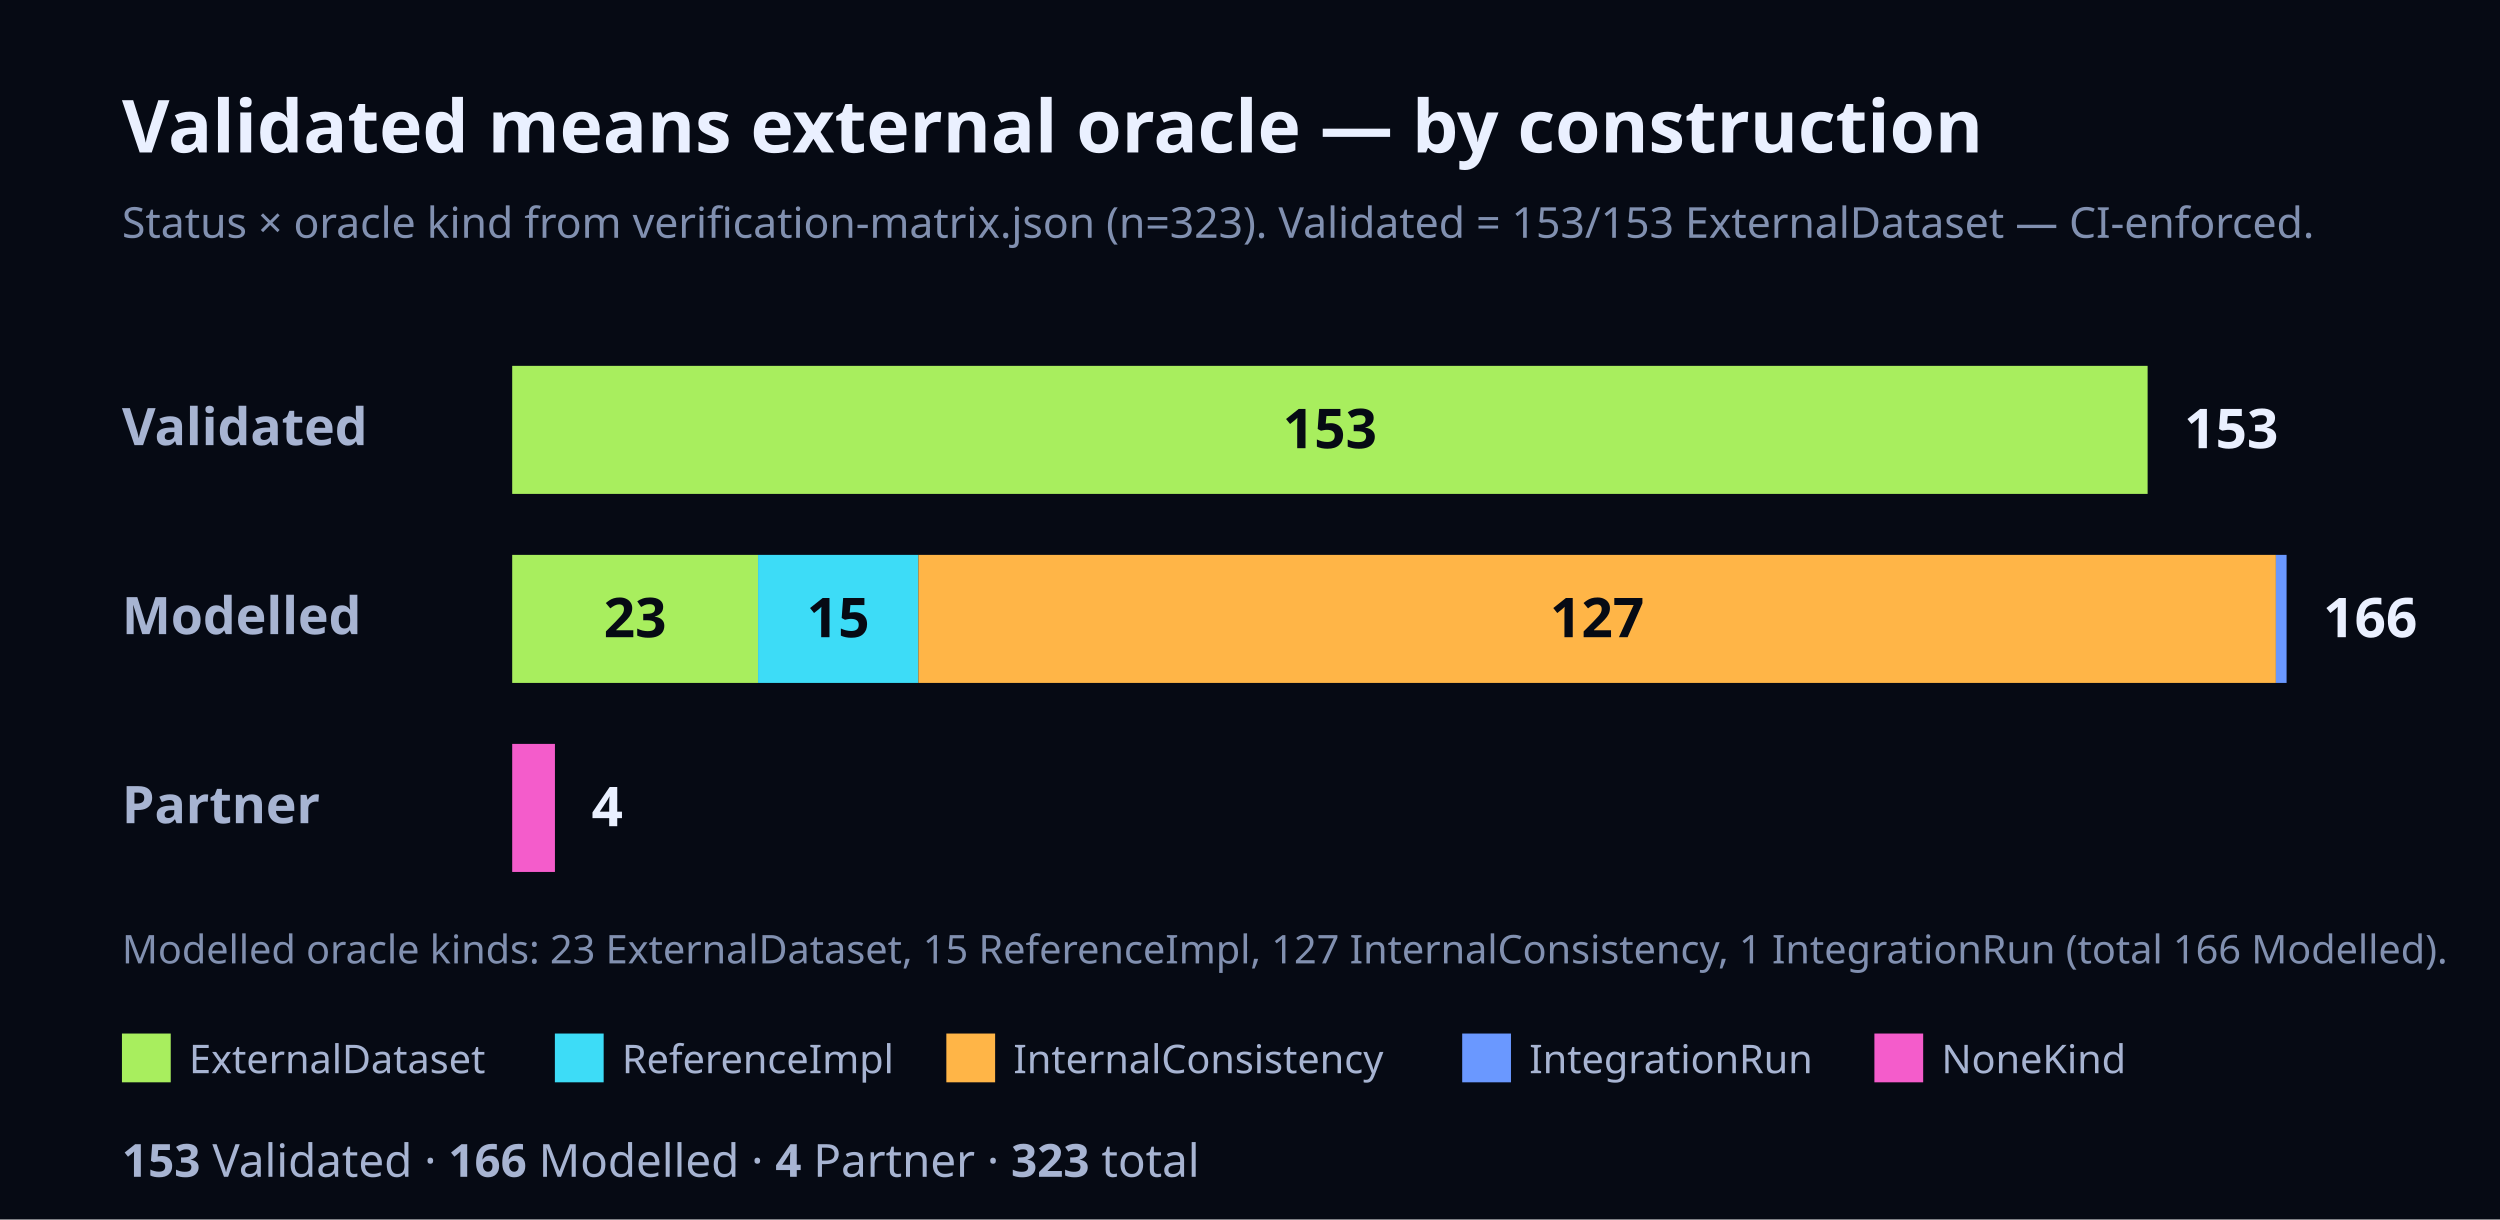
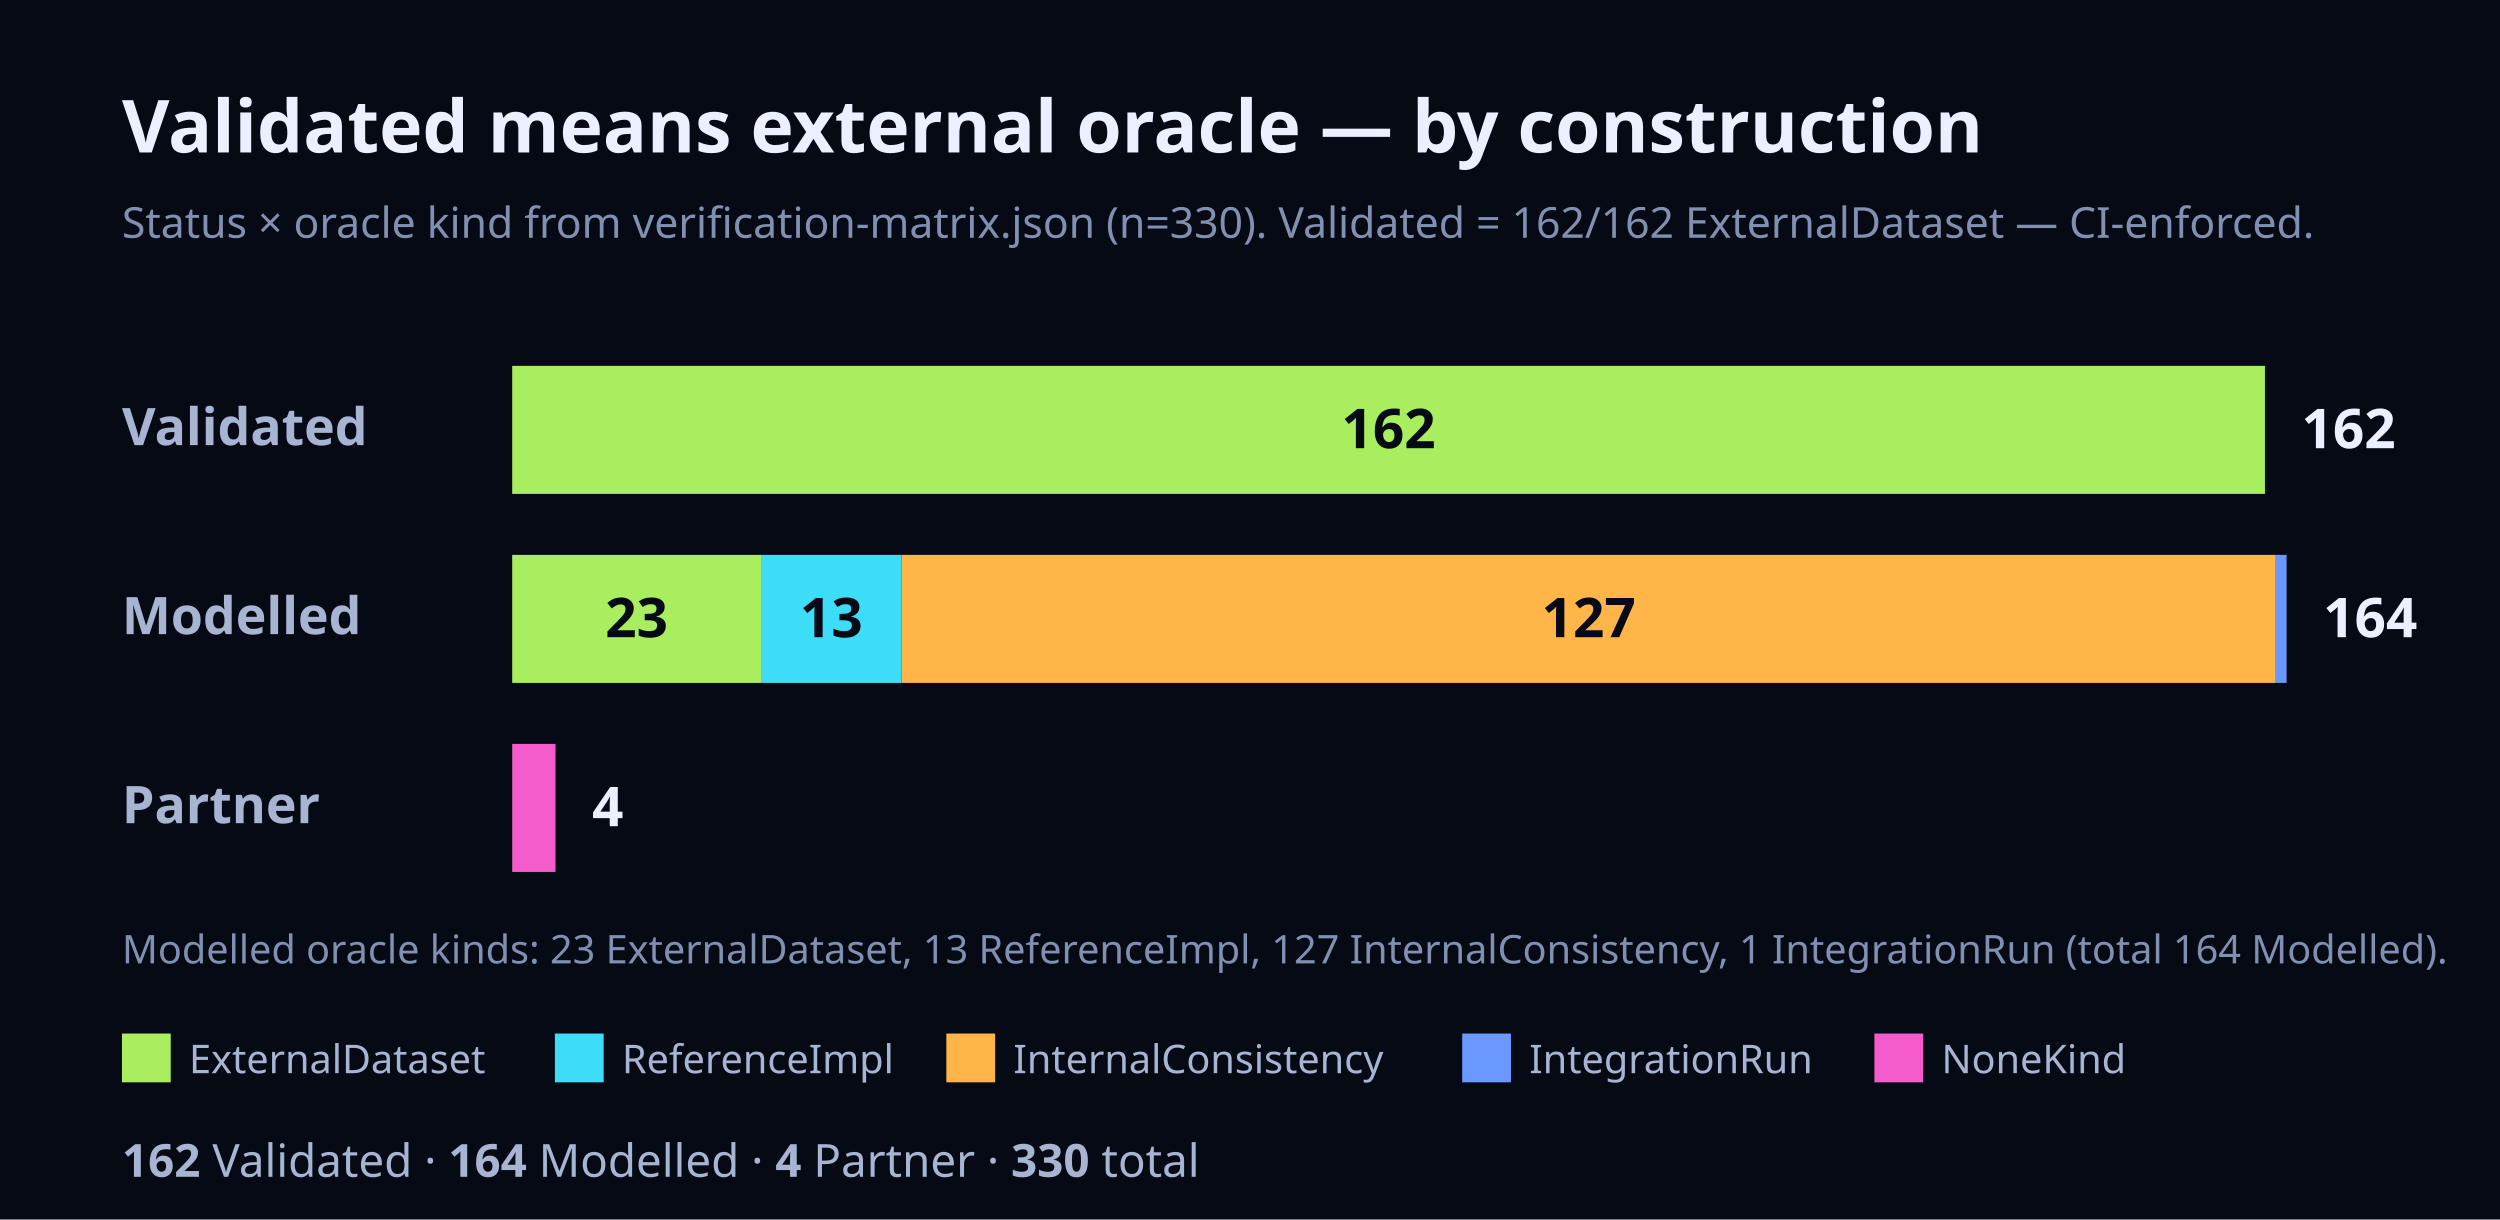
<svg xmlns="http://www.w3.org/2000/svg" width="820" height="400" viewBox="0 0 820 400" font-family="Geist, ui-sans-serif, system-ui, sans-serif">
  <rect x="0" y="0" width="820" height="400" fill="#060A14" />
  <text x="40" y="50" font-size="24" font-weight="700" fill="#EAF0FF">Validated means external oracle — by construction</text>
-   <text x="40" y="78" font-size="14" fill="#8190B0">Status × oracle kind from verification-matrix.json (n=323). Validated = 153/153 ExternalDataset — CI-enforced.</text>
+   <text x="40" y="78" font-size="14" fill="#8190B0">Status × oracle kind from verification-matrix.json (n=330). Validated = 162/162 ExternalDataset — CI-enforced.</text>
  <text x="40" y="146" font-size="17" font-weight="700" fill="#A7B4D2">Validated</text>
-   <rect x="168" y="120" width="536.42" height="42" fill="#A8EE5E" />
-   <text x="436.21" y="147" font-size="18" font-weight="700" fill="#060A14" text-anchor="middle">153</text>
-   <text x="716.42" y="147" font-size="18" font-weight="700" fill="#EAF0FF">153</text>
+   <rect x="168" y="120" width="574.9" height="42" fill="#A8EE5E" />
+   <text x="455.45" y="147" font-size="18" font-weight="700" fill="#060A14" text-anchor="middle">162</text>
+   <text x="754.9" y="147" font-size="18" font-weight="700" fill="#EAF0FF">162</text>
  <text x="40" y="208" font-size="17" font-weight="700" fill="#A7B4D2">Modelled</text>
-   <rect x="168" y="182" width="80.64" height="42" fill="#A8EE5E" />
-   <text x="208.32" y="209" font-size="18" font-weight="700" fill="#060A14" text-anchor="middle">23</text>
-   <rect x="248.64" y="182" width="52.59" height="42" fill="#3DDCF7" />
-   <text x="274.93" y="209" font-size="18" font-weight="700" fill="#060A14" text-anchor="middle">15</text>
-   <rect x="301.23" y="182" width="445.27" height="42" fill="#FFB547" />
-   <text x="523.86" y="209" font-size="18" font-weight="700" fill="#060A14" text-anchor="middle">127</text>
-   <rect x="746.49" y="182" width="3.51" height="42" fill="#6A98FF" />
-   <text x="762" y="209" font-size="18" font-weight="700" fill="#EAF0FF">166</text>
+   <rect x="168" y="182" width="81.62" height="42" fill="#A8EE5E" />
+   <text x="208.81" y="209" font-size="18" font-weight="700" fill="#060A14" text-anchor="middle">23</text>
+   <rect x="249.62" y="182" width="46.13" height="42" fill="#3DDCF7" />
+   <text x="272.69" y="209" font-size="18" font-weight="700" fill="#060A14" text-anchor="middle">13</text>
+   <rect x="295.76" y="182" width="450.7" height="42" fill="#FFB547" />
+   <text x="521.1" y="209" font-size="18" font-weight="700" fill="#060A14" text-anchor="middle">127</text>
+   <rect x="746.45" y="182" width="3.55" height="42" fill="#6A98FF" />
+   <text x="762" y="209" font-size="18" font-weight="700" fill="#EAF0FF">164</text>
  <text x="40" y="270" font-size="17" font-weight="700" fill="#A7B4D2">Partner</text>
-   <rect x="168" y="244" width="14.02" height="42" fill="#F45CCB" />
-   <text x="194.02" y="271" font-size="18" font-weight="700" fill="#EAF0FF">4</text>
-   <text x="40" y="316" font-size="13" fill="#8190B0">Modelled oracle kinds: 23 ExternalDataset, 15 ReferenceImpl, 127 InternalConsistency, 1 IntegrationRun (total 166 Modelled).</text>
+   <rect x="168" y="244" width="14.2" height="42" fill="#F45CCB" />
+   <text x="194.2" y="271" font-size="18" font-weight="700" fill="#EAF0FF">4</text>
+   <text x="40" y="316" font-size="13" fill="#8190B0">Modelled oracle kinds: 23 ExternalDataset, 13 ReferenceImpl, 127 InternalConsistency, 1 IntegrationRun (total 164 Modelled).</text>
  <rect x="40" y="339" width="16" height="16" fill="#A8EE5E" />
  <text x="62" y="352" font-size="13" fill="#A7B4D2">ExternalDataset</text>
  <rect x="182" y="339" width="16" height="16" fill="#3DDCF7" />
  <text x="204" y="352" font-size="13" fill="#A7B4D2">ReferenceImpl</text>
  <rect x="310.4" y="339" width="16" height="16" fill="#FFB547" />
  <text x="332.4" y="352" font-size="13" fill="#A7B4D2">InternalConsistency</text>
  <rect x="479.6" y="339" width="16" height="16" fill="#6A98FF" />
  <text x="501.6" y="352" font-size="13" fill="#A7B4D2">IntegrationRun</text>
  <rect x="614.8" y="339" width="16" height="16" fill="#F45CCB" />
  <text x="636.8" y="352" font-size="13" fill="#A7B4D2">NoneKind</text>
  <text x="40" y="386" font-size="15" fill="#A7B4D2">
-     <tspan font-weight="700">153</tspan> Validated · <tspan font-weight="700">166</tspan> Modelled · <tspan font-weight="700">4</tspan> Partner · <tspan font-weight="700">323</tspan> total</text>
+     <tspan font-weight="700">162</tspan> Validated · <tspan font-weight="700">164</tspan> Modelled · <tspan font-weight="700">4</tspan> Partner · <tspan font-weight="700">330</tspan> total</text>
</svg>
